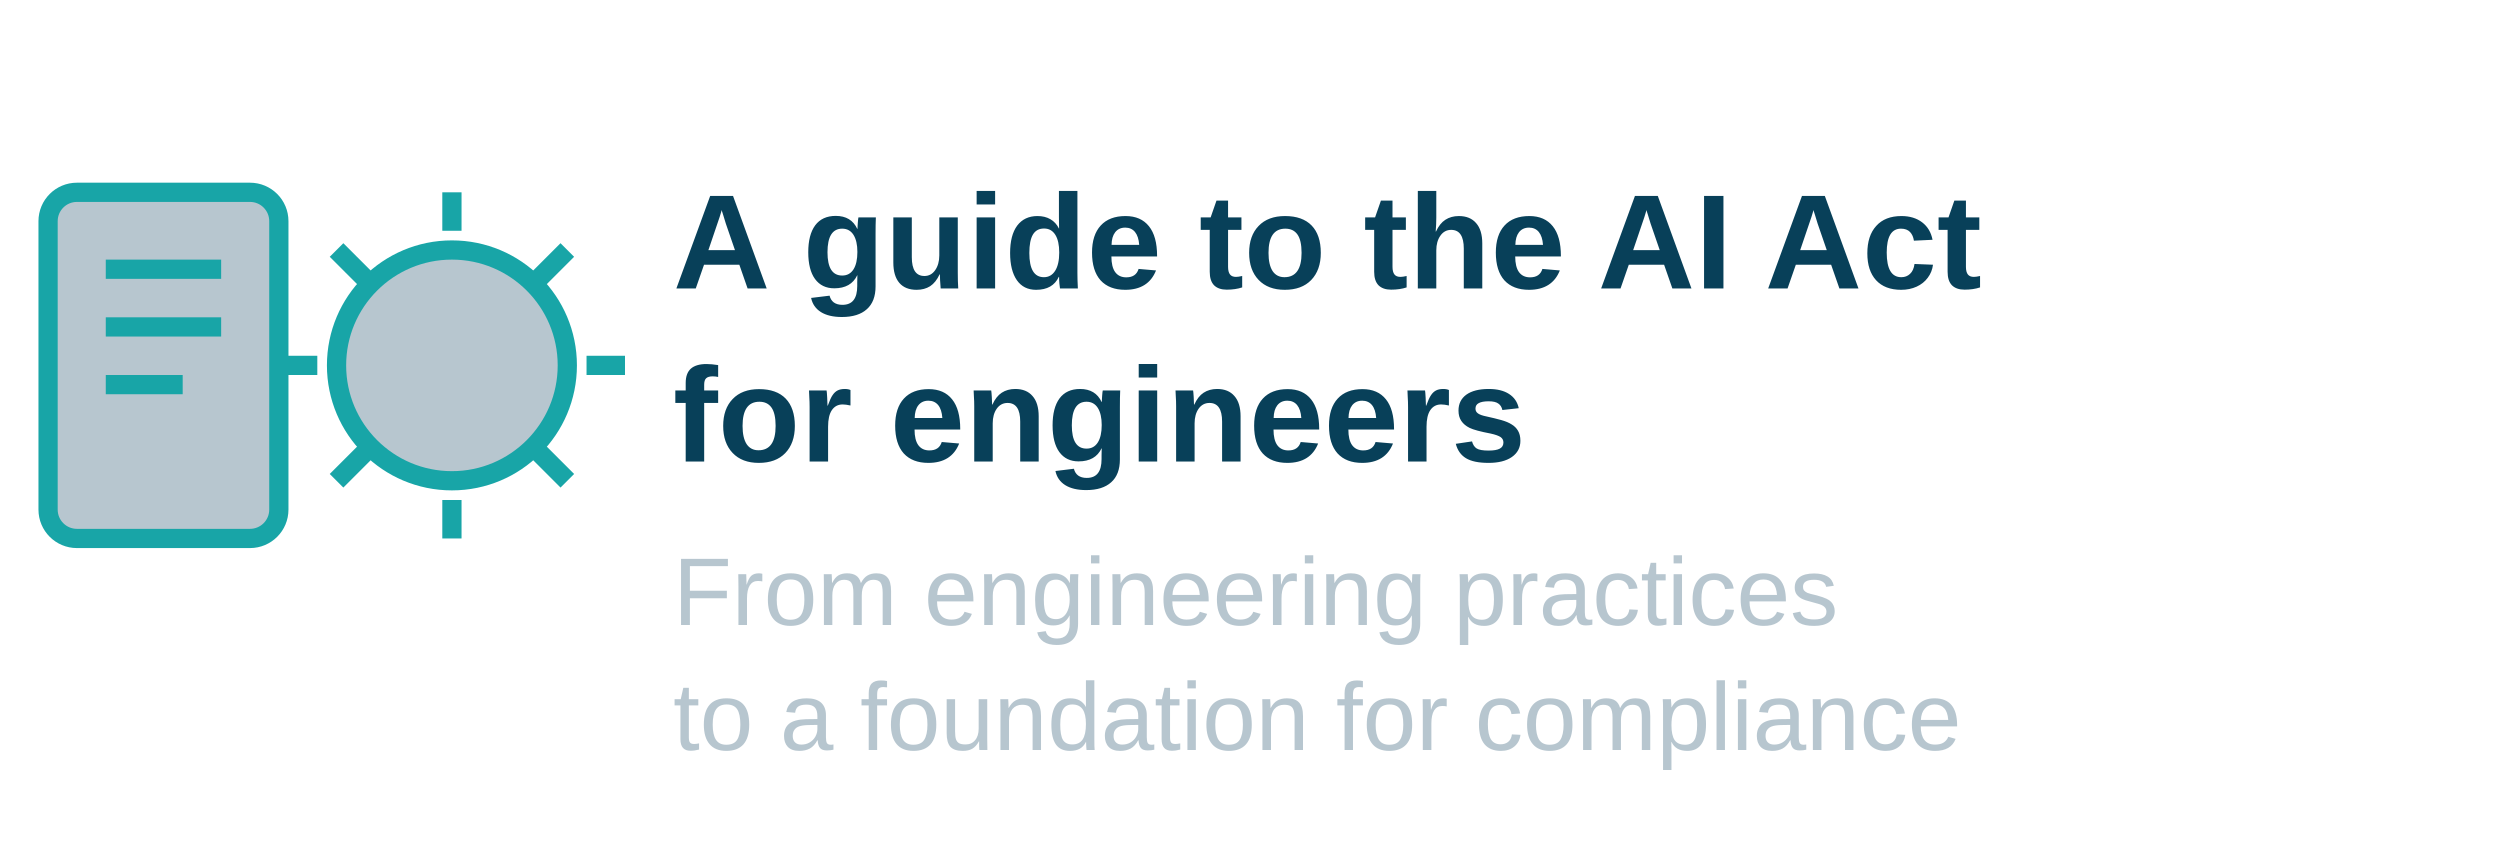
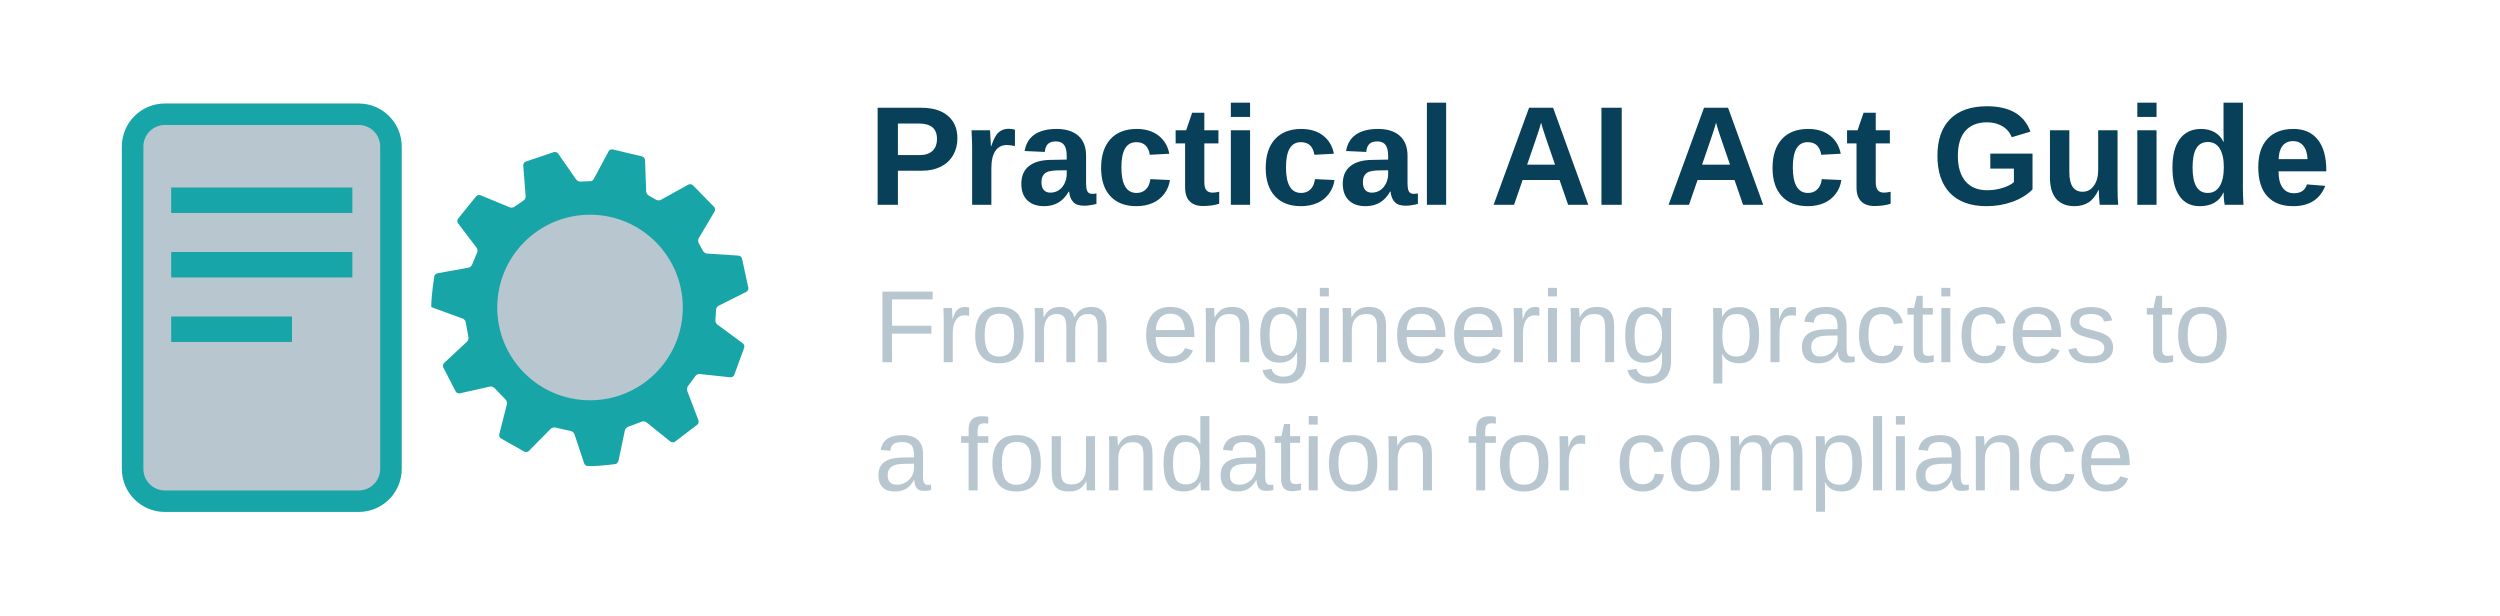
- <svg xmlns="http://www.w3.org/2000/svg" id="light-mode" viewBox="0 0 260 90">
-   <g transform="translate(5,20)" stroke="#18a5a7" fill="none" stroke-width="2">
-     <rect x="0" y="0" width="24" height="36" rx="3" ry="3" fill="#b7c6cf" />
-     <line x1="6" y1="8" x2="18" y2="8" />
-     <line x1="6" y1="14" x2="18" y2="14" />
-     <line x1="6" y1="20" x2="14" y2="20" />
-     <circle cx="42" cy="18" r="12" fill="#b7c6cf" />
-     <line x1="42" y1="4" x2="42" y2="0" />
-     <line x1="42" y1="32" x2="42" y2="36" />
-     <line x1="28" y1="18" x2="24" y2="18" />
-     <line x1="56" y1="18" x2="60" y2="18" />
-     <line x1="33" y1="9" x2="30" y2="6" />
-     <line x1="51" y1="27" x2="54" y2="30" />
-     <line x1="33" y1="27" x2="30" y2="30" />
-     <line x1="51" y1="9" x2="54" y2="6" />
+ <svg xmlns="http://www.w3.org/2000/svg" id="light-mode" viewBox="0 0 260 64" version="1.1" xml:space="preserve" width="260" height="64">
+   <defs id="defs14">
+     <rect x="-29.484" y="-24.441" width="289.484" height="105.909" id="rect34" />
+   </defs>
+   <g transform="matrix(1.119516,0,0,1.11786,13.7914,11.8817)" stroke="#18a5a7" fill="none" stroke-width="2" id="g11" style="stroke:#18a5a7">
+     <rect x="0" y="0" width="24" height="36" rx="3" ry="3" fill="#b7c6cf" id="rect1" style="stroke:#18a5a7" />
+     <line x1="3.585" y1="8" x2="20.415" y2="8" id="line1" style="stroke:#18a5a7;stroke-width:2.369" />
+     <line x1="3.585" y1="14" x2="20.415" y2="14" id="line2" style="stroke:#18a5a7;stroke-width:2.369" />
+     <line x1="3.585" y1="20" x2="14.805" y2="20" id="line3" style="stroke:#18a5a7;stroke-width:2.369" />
  </g>
-   <text x="70" y="30" font-family="'Work Sans', Arial, sans-serif" font-weight="bold" font-size="14" fill="#084059">
-     <tspan x="70" dy="0">A guide to the AI Act</tspan>
-     <tspan x="70" dy="18">for engineers</tspan>
+   <text x="90.9" y="37.67" font-family="'Work Sans', Arial, sans-serif" font-size="10px" fill="#b7c6cf" id="text14" style="font-size:10.667px;word-spacing:-0.5px;fill:#b7c6cf">
+     <tspan id="tspan21" x="90.9" y="37.67" style="font-style:normal;font-variant:normal;font-weight:300;font-stretch:normal;font-size:10.667px;font-family:'Work Sans', Arial, sans-serif;-inkscape-font-specification:'Work Sans, Arial, sans-serif Light';word-spacing:-0.5px;fill:#b7c6cf">From engineering practices to</tspan>
+     <tspan x="90.9" y="51.003" id="tspan22" style="font-style:normal;font-variant:normal;font-weight:300;font-stretch:normal;font-size:10.667px;font-family:'Work Sans', Arial, sans-serif;-inkscape-font-specification:'Work Sans, Arial, sans-serif Light';word-spacing:-0.5px;fill:#b7c6cf">a foundation for compliance</tspan>
  </text>
-   <text x="70" y="65" font-family="'Work Sans', Arial, sans-serif" font-size="10" fill="#b7c6cf">
-     <tspan x="70" dy="0">From engineering practices</tspan>
-     <tspan x="70" dy="13">to a foundation for compliance</tspan>
+   <g id="g14" transform="matrix(0.1042585,0,0,0.1042585,27.75412,37.94677)">
+     <circle style="fill:#b7c6cf;stroke:none;stroke-width:36.252" id="path34" cx="322.156" cy="-57.008" r="112.391" />
+     <path d="m 448.098,-55.019 c 0.049,-1.52 1.201,-3.32 2.561,-4.001 l 27.615,-13.829 c 1.359,-0.681 2.275,-2.466 2.035,-3.968 l -6.367,-29.343 c -0.407,-1.465 -1.983,-2.743 -3.5,-2.842 L 439.038,-111.033 c -1.518,-0.099 -3.322,-1.288 -4.009,-2.644 l -4.27,-7.852 c -0.765,-1.314 -0.757,-3.459 0.019,-4.767 l 15.858,-26.738 c 0.776,-1.308 0.591,-3.314 -0.411,-4.457 l -21.368,-21.788 c -1.124,-1.024 -3.132,-1.258 -4.461,-0.52 l -27.325,15.163 c -1.33,0.738 -3.481,0.697 -4.783,-0.09 l -7.384,-4.194 c -1.343,-0.713 -2.486,-2.541 -2.541,-4.06 l -1.124,-31.325 c -0.054,-1.52 -1.29,-3.122 -2.745,-3.562 l -29.595,-7.081 c -1.497,-0.271 -3.309,0.603 -4.029,1.943 l -14.696,27.356 c -0.72,1.34 -1.937,2.424 -2.706,2.409 h -0.701 c -4.265,0 -9.876,0.423 -9.876,0.423 -1.516,0.114 -3.467,-0.814 -4.334,-2.063 l -17.965,-25.865 c -0.867,-1.249 -2.776,-1.938 -4.241,-1.532 l -28.268,9.536 c -1.411,0.568 -2.468,2.272 -2.349,3.788 l 2.41,30.743 c 0.119,1.516 -0.829,3.431 -2.107,4.255 l -8.987,6.223 c -1.221,0.906 -3.369,1.172 -4.774,0.591 l -29.104,-12.05 c -1.405,-0.581 -3.386,-0.133 -4.404,0.997 l -18.139,22.493 c -0.889,1.233 -0.865,3.233 0.054,4.443 l 18.559,24.444 c 0.92,1.211 1.149,3.33 0.511,4.711 l -5.047,12.083 c -0.534,1.424 -2.195,2.81 -3.692,3.08 l -30.877,5.576 c -1.497,0.27 -2.916,1.72 -3.155,3.222 0,0 -3.021,18.987 -3.021,30.322 v 0.061 c 9.2e-4,0.067 1.171,0.548 2.599,1.07 l 28.814,10.524 c 1.428,0.522 2.772,2.18 2.987,3.685 l 2.701,14.727 c 0.337,1.483 -0.298,3.543 -1.41,4.58 l -22.822,21.254 c -1.112,1.037 -1.509,3.017 -0.882,4.402 l 12.447,24.132 c 0.767,1.313 2.608,2.115 4.091,1.781 l 30.058,-6.754 c 1.484,-0.334 3.52,0.326 4.526,1.466 l 11.08,11.521 c 1.099,1.051 1.692,3.115 1.316,4.588 L 231.82,69.21 c -0.376,1.473 0.368,3.345 1.652,4.159 l 23.465,13.223 c 1.361,0.678 3.348,0.347 4.416,-0.734 l 21.766,-22.064 c 1.068,-1.083 3.143,-1.645 4.611,-1.25 l 15.477,3.44 c 1.497,0.267 3.115,1.666 3.595,3.109 l 9.712,29.164 c 0.48,1.442 2.117,2.658 3.637,2.701 0,0 0.815,0.023 2.615,0.023 9.336,0 24.633,-2 24.633,-2 1.508,-0.197 2.998,-1.576 3.31,-3.064 l 6.428,-30.551 c 0.313,-1.488 1.749,-3.1 3.191,-3.582 l 13.616,-5.162 c 1.399,-0.597 3.511,-0.305 4.695,0.649 l 23.885,19.242 c 1.184,0.954 3.182,1.036 4.44,0.182 l 22.422,-17.003 c 1.161,-0.982 1.668,-2.948 1.127,-4.369 L 419.33,25.956 c -0.541,-1.421 -0.212,-3.56 0.731,-4.752 l 7.402,-10.09 c 0.855,-1.257 2.791,-2.154 4.303,-1.99 L 462.327,12.403 c 1.512,0.162 3.241,-0.848 3.843,-2.244 l 10.01,-27.374 c 0.444,-1.454 -0.193,-3.383 -1.416,-4.285 l -25.361,-18.717 c -1.224,-0.903 -2.107,-2.88 -1.962,-4.394 z M 322.359,35.316 c -51.111,0 -92.546,-41.433 -92.546,-92.546 0,-51.112 41.433,-92.546 92.546,-92.546 51.113,0 92.546,41.433 92.546,92.546 0,51.113 -41.433,92.546 -92.546,92.546 z" fill="#1e1b1b" id="path1" style="fill:#18a5a7;stroke-width:0.921" />
+     <ellipse cx="572" cy="322" rx="0" ry="2" id="ellipse1" />
+   </g>
+   <text xml:space="preserve" style="font-weight:300;font-size:14.667px;font-family:'Helvetica Neue';-inkscape-font-specification:'Helvetica Neue Light';text-align:start;word-spacing:-0.5px;writing-mode:lr-tb;direction:ltr;text-anchor:start;fill:#084059;stroke:none;stroke-width:3.78" x="90.289" y="21.302" id="text32">
+     <tspan x="90.289" y="21.302" style="font-style:normal;font-variant:normal;font-weight:600;font-stretch:normal;font-size:14.667px;font-family:'Work Sans', Arial, sans-serif;-inkscape-font-specification:'Work Sans, Arial, sans-serif Semi-Bold';fill:#084059;stroke:none" id="tspan33">Practical AI Act Guide</tspan>
  </text>
+   <text xml:space="preserve" id="text34" style="font-style:normal;font-variant:normal;font-weight:600;font-stretch:normal;font-size:16px;font-family:'Work Sans', Arial, sans-serif;-inkscape-font-specification:'Work Sans, Arial, sans-serif Semi-Bold';text-align:start;word-spacing:0px;writing-mode:lr-tb;direction:ltr;white-space:pre;shape-inside:url(#rect34);display:inline;fill:#084059;stroke:none;stroke-width:3.78" />
</svg>
